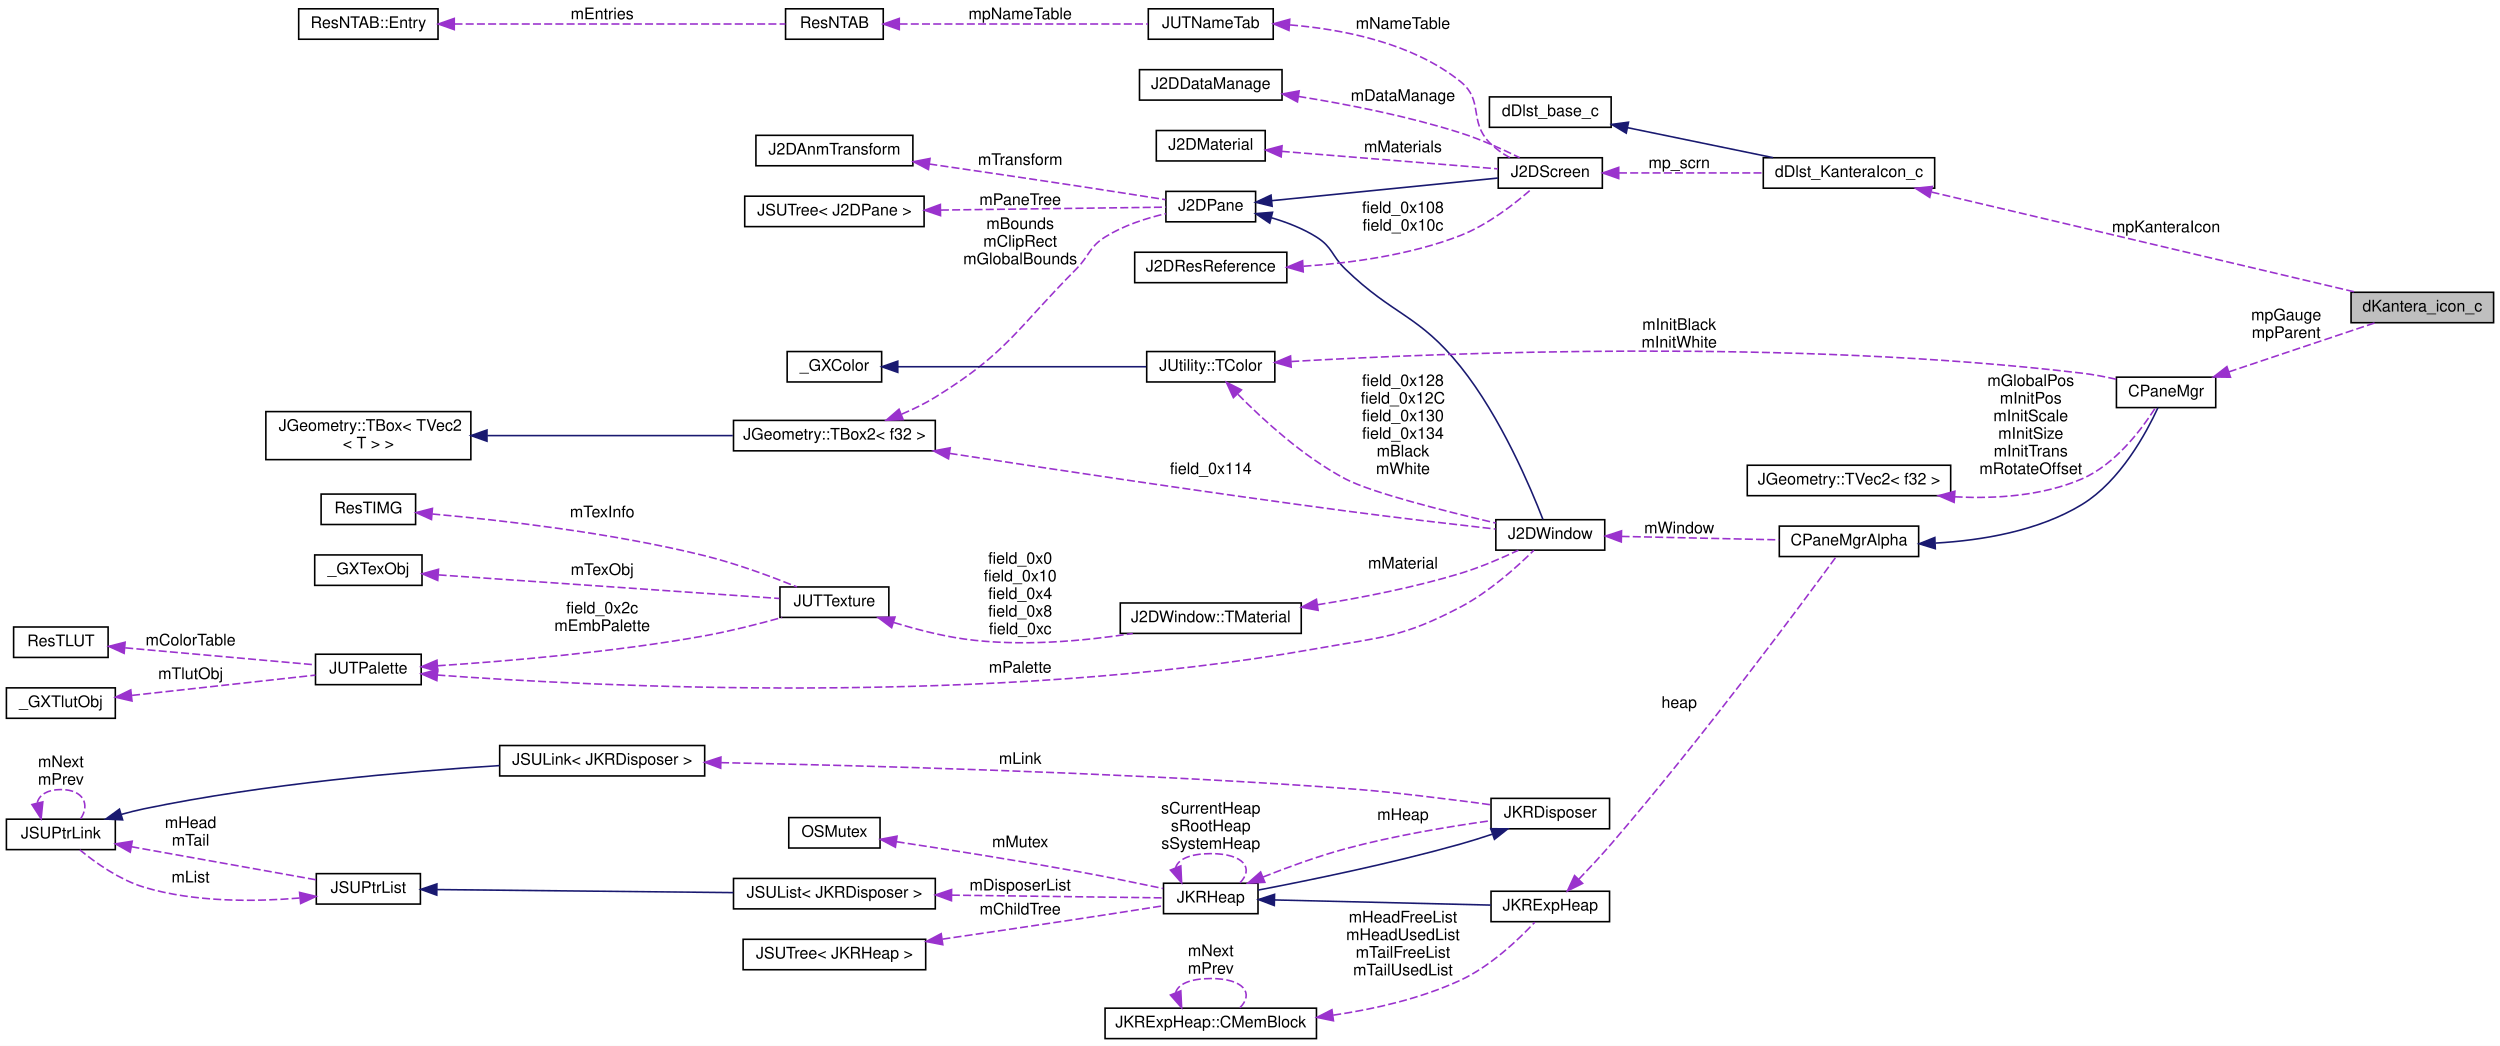
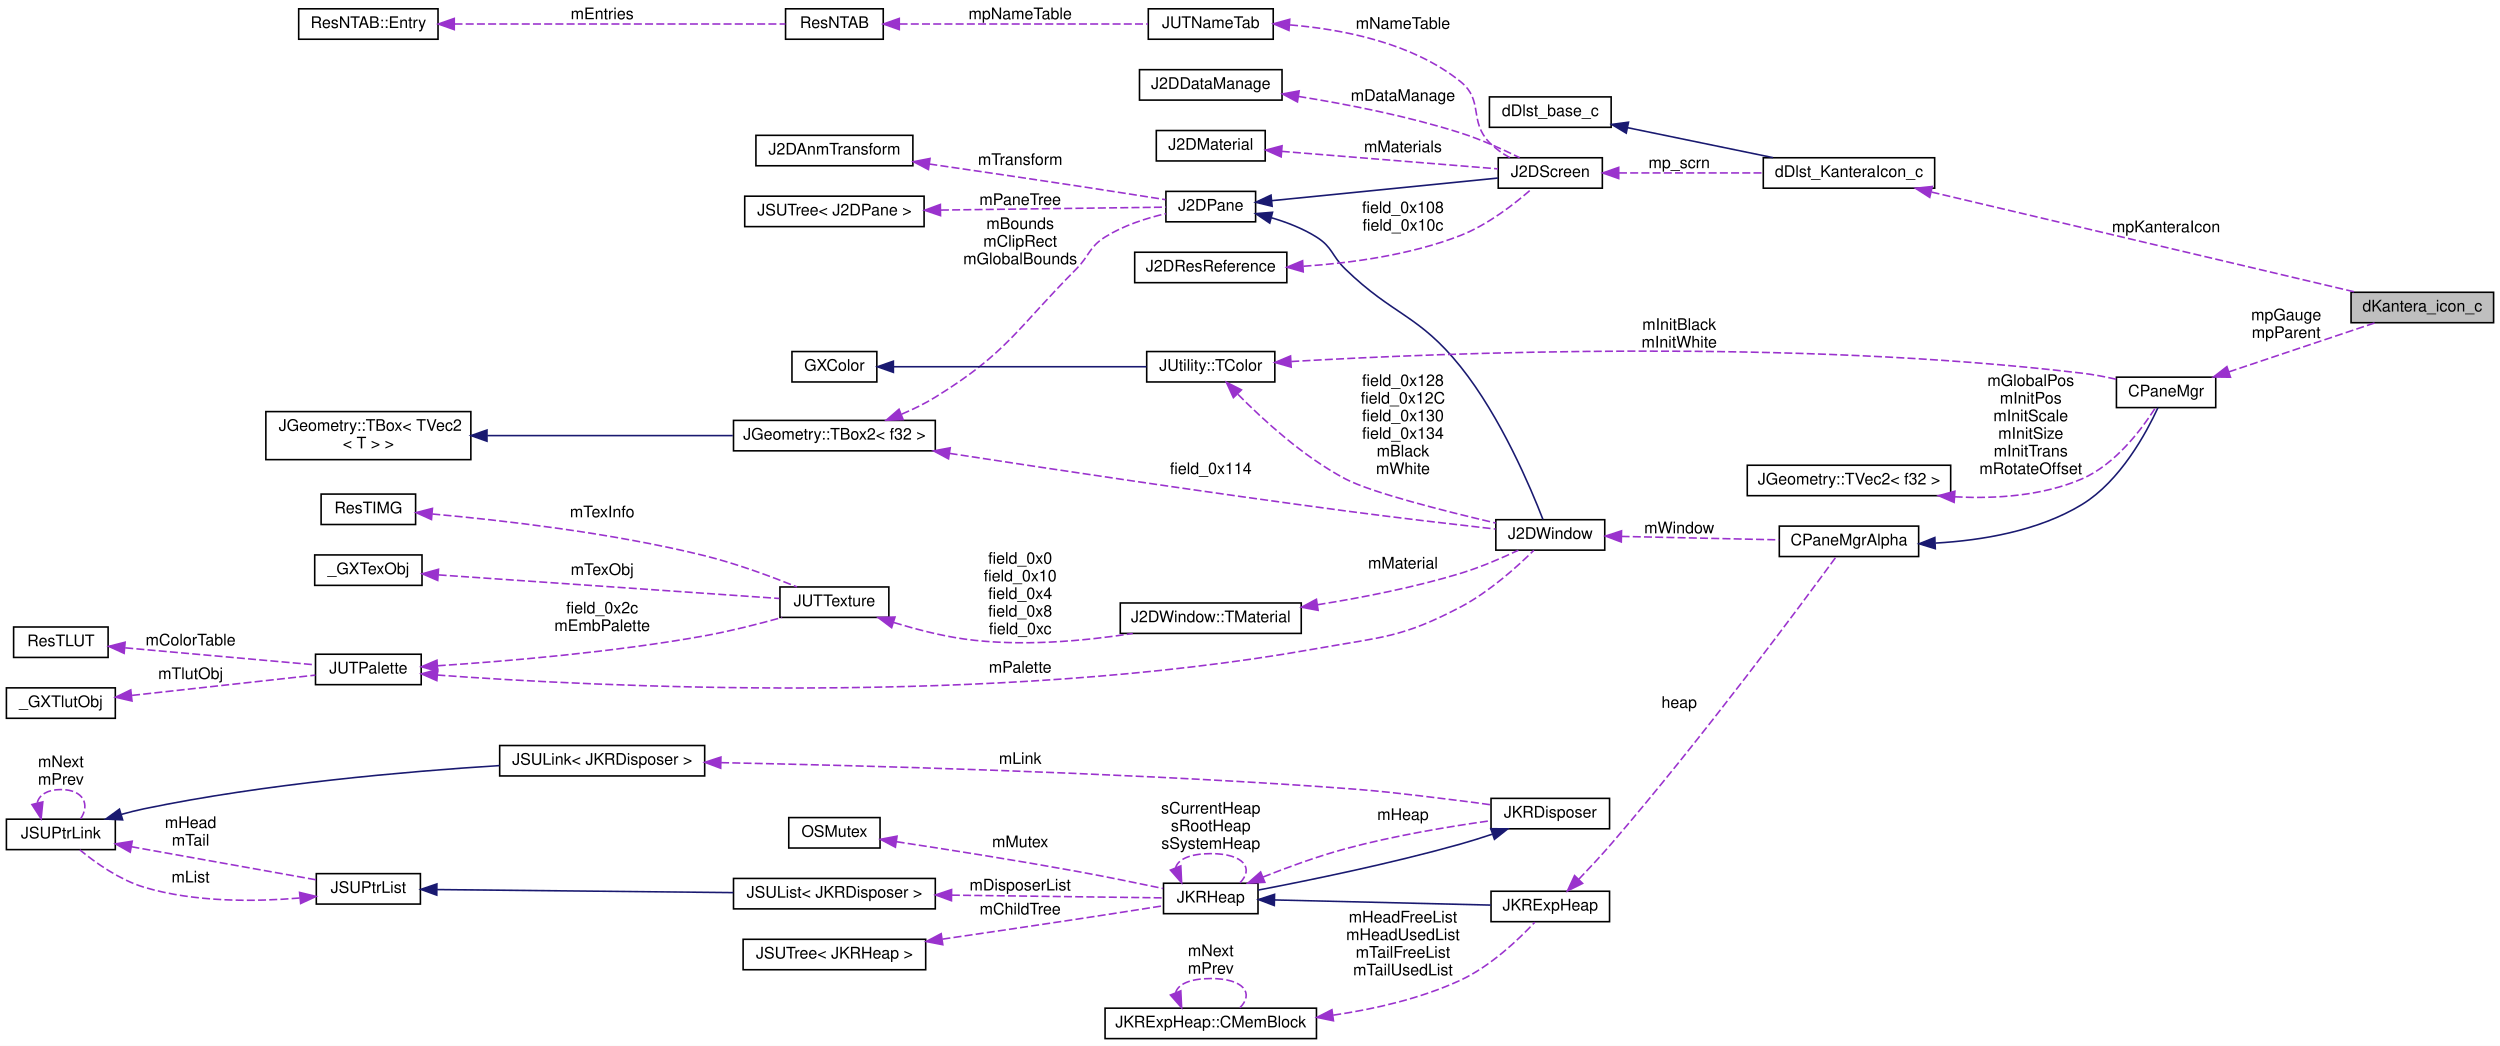
<svg xmlns="http://www.w3.org/2000/svg" xmlns:xlink="http://www.w3.org/1999/xlink" width="1561pt" height="653pt" viewBox="0.00 0.00 1561.00 653.00">
  <g id="graph0" class="graph" transform="scale(1 1) rotate(0) translate(4 649)">
    <polygon fill="white" stroke="transparent" points="-4,4 -4,-649 1557,-649 1557,4 -4,4" />
    <g id="node1" class="node">
      <g id="a_node1">
        <a xlink:title=" ">
          <polygon fill="#bfbfbf" stroke="black" points="1464,-447.5 1464,-466.5 1553,-466.5 1553,-447.5 1464,-447.5" />
          <text text-anchor="middle" x="1508.5" y="-454.5" font-family="Helvetica,sans-Serif" font-size="10.00">dKantera_icon_c</text>
        </a>
      </g>
    </g>
    <g id="node2" class="node">
      <g id="a_node2">
        <a xlink:href="classdDlst__KanteraIcon__c.html" target="_top" xlink:title=" ">
          <polygon fill="white" stroke="black" points="1097,-531.5 1097,-550.5 1204,-550.5 1204,-531.5 1097,-531.5" />
          <text text-anchor="middle" x="1150.5" y="-538.5" font-family="Helvetica,sans-Serif" font-size="10.00">dDlst_KanteraIcon_c</text>
        </a>
      </g>
    </g>
    <g id="edge1" class="edge">
      <path fill="none" stroke="#9a32cd" stroke-dasharray="5,2" d="M1202.07,-529.07C1273.3,-512.26 1401.76,-481.95 1467.05,-466.55" />
      <polygon fill="#9a32cd" stroke="#9a32cd" points="1200.92,-525.74 1191.99,-531.45 1202.53,-532.56 1200.92,-525.74" />
      <text text-anchor="middle" x="1348.5" y="-504" font-family="Helvetica,sans-Serif" font-size="10.00"> mpKanteraIcon</text>
    </g>
    <g id="node3" class="node">
      <g id="a_node3">
        <a xlink:href="structdDlst__base__c.html" target="_top" xlink:title=" ">
          <polygon fill="white" stroke="black" points="926,-569.5 926,-588.5 1002,-588.5 1002,-569.5 926,-569.5" />
          <text text-anchor="middle" x="964" y="-576.5" font-family="Helvetica,sans-Serif" font-size="10.00">dDlst_base_c</text>
        </a>
      </g>
    </g>
    <g id="edge2" class="edge">
      <path fill="none" stroke="midnightblue" d="M1012.26,-569.27C1040.14,-563.52 1075.3,-556.28 1103.05,-550.57" />
      <polygon fill="midnightblue" stroke="midnightblue" points="1011.42,-565.86 1002.34,-571.31 1012.84,-572.72 1011.42,-565.86" />
    </g>
    <g id="node4" class="node">
      <g id="a_node4">
        <a xlink:href="structJ2DScreen.html" target="_top" xlink:title=" ">
          <polygon fill="white" stroke="black" points="931.5,-531.5 931.5,-550.5 996.5,-550.5 996.5,-531.5 931.5,-531.5" />
          <text text-anchor="middle" x="964" y="-538.5" font-family="Helvetica,sans-Serif" font-size="10.00">J2DScreen</text>
        </a>
      </g>
    </g>
    <g id="edge3" class="edge">
      <path fill="none" stroke="#9a32cd" stroke-dasharray="5,2" d="M1006.88,-541C1033.58,-541 1068.38,-541 1096.93,-541" />
      <polygon fill="#9a32cd" stroke="#9a32cd" points="1006.72,-537.5 996.72,-541 1006.72,-544.5 1006.72,-537.5" />
      <text text-anchor="middle" x="1044.5" y="-544" font-family="Helvetica,sans-Serif" font-size="10.00"> mp_scrn</text>
    </g>
    <g id="node5" class="node">
      <g id="a_node5">
        <a xlink:href="structJ2DPane.html" target="_top" xlink:title=" ">
          <polygon fill="white" stroke="black" points="724,-510.5 724,-529.5 780,-529.5 780,-510.5 724,-510.5" />
          <text text-anchor="middle" x="752" y="-517.5" font-family="Helvetica,sans-Serif" font-size="10.00">J2DPane</text>
        </a>
      </g>
    </g>
    <g id="edge4" class="edge">
      <path fill="none" stroke="midnightblue" d="M790.19,-523.72C830.29,-527.73 893.45,-534.04 931.28,-537.83" />
      <polygon fill="midnightblue" stroke="midnightblue" points="790.32,-520.21 780.02,-522.7 789.63,-527.18 790.32,-520.21" />
    </g>
    <g id="node28" class="node">
      <g id="a_node28">
        <a xlink:href="structJ2DWindow.html" target="_top" xlink:title=" ">
          <polygon fill="white" stroke="black" points="930,-305.5 930,-324.5 998,-324.5 998,-305.5 930,-305.5" />
          <text text-anchor="middle" x="964" y="-312.5" font-family="Helvetica,sans-Serif" font-size="10.00">J2DWindow</text>
        </a>
      </g>
    </g>
    <g id="edge34" class="edge">
      <path fill="none" stroke="midnightblue" d="M789.82,-513.05C799.45,-510.23 809.5,-506.34 818,-501 828.12,-494.64 827.42,-489.33 836,-481 866.1,-451.79 881.78,-452.74 908,-420 933.08,-388.68 951.87,-344.15 959.39,-324.71" />
      <polygon fill="midnightblue" stroke="midnightblue" points="788.81,-509.69 780.02,-515.61 790.58,-516.47 788.81,-509.69" />
    </g>
    <g id="node6" class="node">
      <g id="a_node6">
        <a xlink:href="structJGeometry_1_1TBox2.html" target="_top" xlink:title=" ">
          <polygon fill="white" stroke="black" points="454,-367.5 454,-386.5 580,-386.5 580,-367.5 454,-367.5" />
          <text text-anchor="middle" x="517" y="-374.5" font-family="Helvetica,sans-Serif" font-size="10.00">JGeometry::TBox2&lt; f32 &gt;</text>
        </a>
      </g>
    </g>
    <g id="edge5" class="edge">
      <path fill="none" stroke="#9a32cd" stroke-dasharray="5,2" d="M559.05,-390.42C566.26,-393.46 573.52,-397 580,-401 624.96,-428.79 630.72,-443.53 668,-481 676.43,-489.48 675.88,-494.64 686,-501 697.45,-508.2 711.73,-512.76 723.98,-515.61" />
      <polygon fill="#9a32cd" stroke="#9a32cd" points="559.92,-387 549.34,-386.58 557.35,-393.51 559.92,-387" />
      <text text-anchor="middle" x="633" y="-506" font-family="Helvetica,sans-Serif" font-size="10.00"> mBounds</text>
      <text text-anchor="middle" x="633" y="-495" font-family="Helvetica,sans-Serif" font-size="10.00">mClipRect</text>
      <text text-anchor="middle" x="633" y="-484" font-family="Helvetica,sans-Serif" font-size="10.00">mGlobalBounds</text>
    </g>
    <g id="edge35" class="edge">
      <path fill="none" stroke="#9a32cd" stroke-dasharray="5,2" d="M588.93,-365.91C653.32,-355.99 750.93,-341.31 836,-330 867.8,-325.77 904.17,-321.54 929.81,-318.65" />
      <polygon fill="#9a32cd" stroke="#9a32cd" points="588.24,-362.48 578.89,-367.46 589.31,-369.39 588.24,-362.48" />
      <text text-anchor="middle" x="752" y="-353" font-family="Helvetica,sans-Serif" font-size="10.00"> field_0x114</text>
    </g>
    <g id="node7" class="node">
      <g id="a_node7">
        <a xlink:href="structJGeometry_1_1TBox.html" target="_top" xlink:title=" ">
          <polygon fill="white" stroke="black" points="162,-362 162,-392 290,-392 290,-362 162,-362" />
          <text text-anchor="start" x="170" y="-380" font-family="Helvetica,sans-Serif" font-size="10.00">JGeometry::TBox&lt; TVec2</text>
          <text text-anchor="middle" x="226" y="-369" font-family="Helvetica,sans-Serif" font-size="10.00">&lt; T &gt; &gt;</text>
        </a>
      </g>
    </g>
    <g id="edge6" class="edge">
      <path fill="none" stroke="midnightblue" d="M300.25,-377C347.59,-377 408.53,-377 453.57,-377" />
      <polygon fill="midnightblue" stroke="midnightblue" points="300.07,-373.5 290.07,-377 300.07,-380.5 300.07,-373.5" />
    </g>
    <g id="node8" class="node">
      <g id="a_node8">
        <a xlink:href="structJ2DAnmTransform.html" target="_top" xlink:title=" ">
          <polygon fill="white" stroke="black" points="468,-545.5 468,-564.5 566,-564.5 566,-545.5 468,-545.5" />
          <text text-anchor="middle" x="517" y="-552.5" font-family="Helvetica,sans-Serif" font-size="10.00">J2DAnmTransform</text>
        </a>
      </g>
    </g>
    <g id="edge7" class="edge">
      <path fill="none" stroke="#9a32cd" stroke-dasharray="5,2" d="M576.27,-546.59C604.05,-542.54 637.75,-537.59 668,-533 686.6,-530.18 707.53,-526.9 723.72,-524.34" />
      <polygon fill="#9a32cd" stroke="#9a32cd" points="575.71,-543.13 566.32,-548.04 576.72,-550.06 575.71,-543.13" />
      <text text-anchor="middle" x="633" y="-546" font-family="Helvetica,sans-Serif" font-size="10.00"> mTransform</text>
    </g>
    <g id="node9" class="node">
      <g id="a_node9">
        <a xlink:href="classJSUTree.html" target="_top" xlink:title=" ">
          <polygon fill="white" stroke="black" points="461,-507.5 461,-526.5 573,-526.5 573,-507.5 461,-507.5" />
          <text text-anchor="middle" x="517" y="-514.5" font-family="Helvetica,sans-Serif" font-size="10.00">JSUTree&lt; J2DPane &gt;</text>
        </a>
      </g>
    </g>
    <g id="edge8" class="edge">
      <path fill="none" stroke="#9a32cd" stroke-dasharray="5,2" d="M583.5,-517.84C629.93,-518.44 689.81,-519.21 723.96,-519.65" />
      <polygon fill="#9a32cd" stroke="#9a32cd" points="583.26,-514.34 573.22,-517.71 583.17,-521.34 583.26,-514.34" />
      <text text-anchor="middle" x="633" y="-521" font-family="Helvetica,sans-Serif" font-size="10.00"> mPaneTree</text>
    </g>
    <g id="node10" class="node">
      <g id="a_node10">
        <a xlink:href="structJUTNameTab.html" target="_top" xlink:title=" ">
          <polygon fill="white" stroke="black" points="713,-624.5 713,-643.5 791,-643.5 791,-624.5 713,-624.5" />
          <text text-anchor="middle" x="752" y="-631.5" font-family="Helvetica,sans-Serif" font-size="10.00">JUTNameTab</text>
        </a>
      </g>
    </g>
    <g id="edge9" class="edge">
      <path fill="none" stroke="#9a32cd" stroke-dasharray="5,2" d="M801.5,-633.44C834.72,-630.69 878.01,-622.17 908,-598 922.55,-586.27 913,-573.42 926,-560 929.62,-556.27 934.13,-553.13 938.74,-550.55" />
      <polygon fill="#9a32cd" stroke="#9a32cd" points="800.84,-629.97 791.1,-634.14 801.32,-636.96 800.84,-629.97" />
      <text text-anchor="middle" x="872" y="-631" font-family="Helvetica,sans-Serif" font-size="10.00"> mNameTable</text>
    </g>
    <g id="node11" class="node">
      <g id="a_node11">
        <a xlink:href="structResNTAB.html" target="_top" xlink:title=" ">
          <polygon fill="white" stroke="black" points="486.5,-624.5 486.5,-643.5 547.5,-643.5 547.5,-624.5 486.5,-624.5" />
          <text text-anchor="middle" x="517" y="-631.5" font-family="Helvetica,sans-Serif" font-size="10.00">ResNTAB</text>
        </a>
      </g>
    </g>
    <g id="edge10" class="edge">
      <path fill="none" stroke="#9a32cd" stroke-dasharray="5,2" d="M557.69,-634C601.07,-634 670.09,-634 712.85,-634" />
      <polygon fill="#9a32cd" stroke="#9a32cd" points="557.51,-630.5 547.51,-634 557.51,-637.5 557.51,-630.5" />
      <text text-anchor="middle" x="633" y="-637" font-family="Helvetica,sans-Serif" font-size="10.00"> mpNameTable</text>
    </g>
    <g id="node12" class="node">
      <g id="a_node12">
        <a xlink:href="structResNTAB_1_1Entry.html" target="_top" xlink:title=" ">
          <polygon fill="white" stroke="black" points="182.5,-624.5 182.5,-643.5 269.5,-643.5 269.5,-624.5 182.5,-624.5" />
          <text text-anchor="middle" x="226" y="-631.5" font-family="Helvetica,sans-Serif" font-size="10.00">ResNTAB::Entry</text>
        </a>
      </g>
    </g>
    <g id="edge11" class="edge">
      <path fill="none" stroke="#9a32cd" stroke-dasharray="5,2" d="M279.78,-634C340.42,-634 437.8,-634 486.4,-634" />
      <polygon fill="#9a32cd" stroke="#9a32cd" points="279.64,-630.5 269.64,-634 279.64,-637.5 279.64,-630.5" />
      <text text-anchor="middle" x="372" y="-637" font-family="Helvetica,sans-Serif" font-size="10.00"> mEntries</text>
    </g>
    <g id="node13" class="node">
      <g id="a_node13">
        <a xlink:href="structJ2DDataManage.html" target="_top" xlink:title=" ">
          <polygon fill="white" stroke="black" points="707.5,-586.5 707.5,-605.5 796.5,-605.5 796.5,-586.5 707.5,-586.5" />
          <text text-anchor="middle" x="752" y="-593.5" font-family="Helvetica,sans-Serif" font-size="10.00">J2DDataManage</text>
        </a>
      </g>
    </g>
    <g id="edge12" class="edge">
      <path fill="none" stroke="#9a32cd" stroke-dasharray="5,2" d="M806.7,-588.8C836.9,-583.96 875.04,-576.52 908,-566 920.69,-561.95 934.33,-555.77 944.84,-550.56" />
      <polygon fill="#9a32cd" stroke="#9a32cd" points="806.12,-585.34 796.78,-590.34 807.2,-592.26 806.12,-585.34" />
      <text text-anchor="middle" x="872" y="-586" font-family="Helvetica,sans-Serif" font-size="10.00"> mDataManage</text>
    </g>
    <g id="node14" class="node">
      <g id="a_node14">
        <a xlink:href="structJ2DMaterial.html" target="_top" xlink:title=" ">
          <polygon fill="white" stroke="black" points="718,-548.5 718,-567.5 786,-567.5 786,-548.5 718,-548.5" />
          <text text-anchor="middle" x="752" y="-555.5" font-family="Helvetica,sans-Serif" font-size="10.00">J2DMaterial</text>
        </a>
      </g>
    </g>
    <g id="edge13" class="edge">
      <path fill="none" stroke="#9a32cd" stroke-dasharray="5,2" d="M796.31,-554.49C836.47,-551.24 895.29,-546.48 931.26,-543.57" />
      <polygon fill="#9a32cd" stroke="#9a32cd" points="795.96,-551.01 786.28,-555.31 796.52,-557.99 795.96,-551.01" />
      <text text-anchor="middle" x="872" y="-554" font-family="Helvetica,sans-Serif" font-size="10.00"> mMaterials</text>
    </g>
    <g id="node15" class="node">
      <g id="a_node15">
        <a xlink:href="structJ2DResReference.html" target="_top" xlink:title=" ">
          <polygon fill="white" stroke="black" points="704.5,-472.5 704.5,-491.5 799.5,-491.5 799.5,-472.5 704.5,-472.5" />
          <text text-anchor="middle" x="752" y="-479.5" font-family="Helvetica,sans-Serif" font-size="10.00">J2DResReference</text>
        </a>
      </g>
    </g>
    <g id="edge14" class="edge">
      <path fill="none" stroke="#9a32cd" stroke-dasharray="5,2" d="M809.87,-482.75C839.92,-484.76 876.92,-489.85 908,-502 925.23,-508.73 942.14,-522.01 952.56,-531.19" />
      <polygon fill="#9a32cd" stroke="#9a32cd" points="809.74,-479.24 799.55,-482.16 809.34,-486.22 809.74,-479.24" />
      <text text-anchor="middle" x="872" y="-516" font-family="Helvetica,sans-Serif" font-size="10.00"> field_0x108</text>
      <text text-anchor="middle" x="872" y="-505" font-family="Helvetica,sans-Serif" font-size="10.00">field_0x10c</text>
    </g>
    <g id="node16" class="node">
      <g id="a_node16">
        <a xlink:href="structCPaneMgr.html" target="_top" xlink:title=" ">
          <polygon fill="white" stroke="black" points="1317.5,-394.5 1317.5,-413.5 1379.5,-413.5 1379.5,-394.5 1317.5,-394.5" />
          <text text-anchor="middle" x="1348.5" y="-401.5" font-family="Helvetica,sans-Serif" font-size="10.00">CPaneMgr</text>
        </a>
      </g>
    </g>
    <g id="edge15" class="edge">
      <path fill="none" stroke="#9a32cd" stroke-dasharray="5,2" d="M1387.64,-416.79C1415.82,-426.25 1453.55,-438.9 1479.1,-447.47" />
      <polygon fill="#9a32cd" stroke="#9a32cd" points="1388.71,-413.46 1378.11,-413.6 1386.48,-420.1 1388.71,-413.46" />
      <text text-anchor="middle" x="1423.5" y="-449" font-family="Helvetica,sans-Serif" font-size="10.00"> mpGauge</text>
      <text text-anchor="middle" x="1423.5" y="-438" font-family="Helvetica,sans-Serif" font-size="10.00">mpParent</text>
    </g>
    <g id="node17" class="node">
      <g id="a_node17">
        <a xlink:href="structCPaneMgrAlpha.html" target="_top" xlink:title=" ">
          <polygon fill="white" stroke="black" points="1107,-301.5 1107,-320.5 1194,-320.5 1194,-301.5 1107,-301.5" />
          <text text-anchor="middle" x="1150.5" y="-308.5" font-family="Helvetica,sans-Serif" font-size="10.00">CPaneMgrAlpha</text>
        </a>
      </g>
    </g>
    <g id="edge16" class="edge">
      <path fill="none" stroke="midnightblue" d="M1204.59,-309.9C1233.47,-311.55 1268.76,-317.4 1296,-334 1319.97,-348.6 1336.29,-378.94 1343.43,-394.44" />
      <polygon fill="midnightblue" stroke="midnightblue" points="1204.4,-306.39 1194.26,-309.47 1204.11,-313.39 1204.4,-306.39" />
    </g>
    <g id="node18" class="node">
      <g id="a_node18">
        <a xlink:href="structJKRExpHeap.html" target="_top" xlink:title=" ">
          <polygon fill="white" stroke="black" points="927,-73.5 927,-92.5 1001,-92.5 1001,-73.5 927,-73.5" />
          <text text-anchor="middle" x="964" y="-80.5" font-family="Helvetica,sans-Serif" font-size="10.00">JKRExpHeap</text>
        </a>
      </g>
    </g>
    <g id="edge17" class="edge">
      <path fill="none" stroke="#9a32cd" stroke-dasharray="5,2" d="M981.77,-99.96C988.24,-106.69 995.61,-114.58 1002,-122 1059.03,-188.24 1121.75,-272.98 1142.45,-301.3" />
      <polygon fill="#9a32cd" stroke="#9a32cd" points="984.18,-97.42 974.7,-92.69 979.16,-102.3 984.18,-97.42" />
      <text text-anchor="middle" x="1044.5" y="-207" font-family="Helvetica,sans-Serif" font-size="10.00"> heap</text>
    </g>
    <g id="node19" class="node">
      <g id="a_node19">
        <a xlink:href="structJKRHeap.html" target="_top" xlink:title=" ">
          <polygon fill="white" stroke="black" points="722.5,-78.5 722.5,-97.5 781.5,-97.5 781.5,-78.5 722.5,-78.5" />
          <text text-anchor="middle" x="752" y="-85.5" font-family="Helvetica,sans-Serif" font-size="10.00">JKRHeap</text>
        </a>
      </g>
    </g>
    <g id="edge18" class="edge">
      <path fill="none" stroke="midnightblue" d="M792.09,-87.07C830.71,-86.15 889.29,-84.75 926.85,-83.86" />
      <polygon fill="midnightblue" stroke="midnightblue" points="791.67,-83.58 781.76,-87.32 791.84,-90.58 791.67,-83.58" />
    </g>
    <g id="edge26" class="edge">
      <path fill="none" stroke="#9a32cd" stroke-dasharray="5,2" d="M730.05,-107.03C731.25,-112.13 738.56,-116 752,-116 772.97,-116 779.04,-106.57 770.19,-97.76" />
      <polygon fill="#9a32cd" stroke="#9a32cd" points="733.3,-108.34 733.81,-97.76 726.81,-105.71 733.3,-108.34" />
      <text text-anchor="middle" x="752" y="-141" font-family="Helvetica,sans-Serif" font-size="10.00"> sCurrentHeap</text>
      <text text-anchor="middle" x="752" y="-130" font-family="Helvetica,sans-Serif" font-size="10.00">sRootHeap</text>
      <text text-anchor="middle" x="752" y="-119" font-family="Helvetica,sans-Serif" font-size="10.00">sSystemHeap</text>
    </g>
    <g id="node20" class="node">
      <g id="a_node20">
        <a xlink:href="structJKRDisposer.html" target="_top" xlink:title=" ">
          <polygon fill="white" stroke="black" points="927,-131.5 927,-150.5 1001,-150.5 1001,-131.5 927,-131.5" />
          <text text-anchor="middle" x="964" y="-138.5" font-family="Helvetica,sans-Serif" font-size="10.00">JKRDisposer</text>
        </a>
      </g>
    </g>
    <g id="edge20" class="edge">
      <path fill="none" stroke="#9a32cd" stroke-dasharray="5,2" d="M784.68,-101.41C799.97,-107.48 818.71,-114.32 836,-119 866.13,-127.16 901.13,-132.96 926.75,-136.55" />
      <polygon fill="#9a32cd" stroke="#9a32cd" points="785.76,-98.08 775.18,-97.57 783.13,-104.56 785.76,-98.08" />
      <text text-anchor="middle" x="872" y="-137" font-family="Helvetica,sans-Serif" font-size="10.00"> mHeap</text>
    </g>
    <g id="edge19" class="edge">
      <path fill="none" stroke="midnightblue" d="M927.58,-128.08C921.11,-125.92 914.38,-123.8 908,-122 864.38,-109.73 812.81,-99.19 781.53,-93.22" />
      <polygon fill="midnightblue" stroke="midnightblue" points="926.86,-131.54 937.45,-131.48 929.14,-124.92 926.86,-131.54" />
    </g>
    <g id="node21" class="node">
      <g id="a_node21">
        <a xlink:href="structJSULink.html" target="_top" xlink:title=" ">
          <polygon fill="white" stroke="black" points="308,-164.5 308,-183.5 436,-183.5 436,-164.5 308,-164.5" />
          <text text-anchor="middle" x="372" y="-171.5" font-family="Helvetica,sans-Serif" font-size="10.00">JSULink&lt; JKRDisposer &gt;</text>
        </a>
      </g>
    </g>
    <g id="edge21" class="edge">
      <path fill="none" stroke="#9a32cd" stroke-dasharray="5,2" d="M446.25,-172.8C534.5,-171.02 687.24,-166.88 818,-158 858.11,-155.28 868.1,-153.89 908,-149 914.13,-148.25 920.63,-147.37 926.94,-146.48" />
      <polygon fill="#9a32cd" stroke="#9a32cd" points="446,-169.3 436.07,-173 446.14,-176.3 446,-169.3" />
      <text text-anchor="middle" x="633" y="-172" font-family="Helvetica,sans-Serif" font-size="10.00"> mLink</text>
    </g>
    <g id="node22" class="node">
      <g id="a_node22">
        <a xlink:href="structJSUPtrLink.html" target="_top" xlink:title=" ">
          <polygon fill="white" stroke="black" points="0,-118.5 0,-137.5 68,-137.5 68,-118.5 0,-118.5" />
          <text text-anchor="middle" x="34" y="-125.5" font-family="Helvetica,sans-Serif" font-size="10.00">JSUPtrLink</text>
        </a>
      </g>
    </g>
    <g id="edge22" class="edge">
      <path fill="none" stroke="midnightblue" d="M71.64,-140.45C76.43,-141.79 81.31,-143.03 86,-144 161.39,-159.63 249.78,-167.33 307.9,-170.97" />
      <polygon fill="midnightblue" stroke="midnightblue" points="72.58,-137.08 62,-137.57 70.58,-143.78 72.58,-137.08" />
    </g>
    <g id="edge23" class="edge">
      <path fill="none" stroke="#9a32cd" stroke-dasharray="5,2" d="M19.27,-147.77C20.42,-152.5 25.34,-156 34,-156 48.22,-156 52.33,-146.57 46.33,-137.76" />
      <polygon fill="#9a32cd" stroke="#9a32cd" points="22.74,-148.3 21.67,-137.76 15.93,-146.66 22.74,-148.3" />
      <text text-anchor="middle" x="34" y="-170" font-family="Helvetica,sans-Serif" font-size="10.00"> mNext</text>
      <text text-anchor="middle" x="34" y="-159" font-family="Helvetica,sans-Serif" font-size="10.00">mPrev</text>
    </g>
    <g id="node23" class="node">
      <g id="a_node23">
        <a xlink:href="structJSUPtrList.html" target="_top" xlink:title=" ">
          <polygon fill="white" stroke="black" points="193.5,-84.5 193.5,-103.5 258.5,-103.5 258.5,-84.5 193.5,-84.5" />
          <text text-anchor="middle" x="226" y="-91.5" font-family="Helvetica,sans-Serif" font-size="10.00">JSUPtrList</text>
        </a>
      </g>
    </g>
    <g id="edge25" class="edge">
      <path fill="none" stroke="#9a32cd" stroke-dasharray="5,2" d="M78.04,-120.3C113.05,-114.03 161.67,-105.33 193.23,-99.68" />
      <polygon fill="#9a32cd" stroke="#9a32cd" points="77.32,-116.87 68.1,-122.08 78.56,-123.76 77.32,-116.87" />
      <text text-anchor="middle" x="115" y="-132" font-family="Helvetica,sans-Serif" font-size="10.00"> mHead</text>
      <text text-anchor="middle" x="115" y="-121" font-family="Helvetica,sans-Serif" font-size="10.00">mTail</text>
    </g>
    <g id="edge24" class="edge">
      <path fill="none" stroke="#9a32cd" stroke-dasharray="5,2" d="M183.08,-88.28C155.01,-85.9 117.57,-85.55 86,-95 70.64,-99.6 55.54,-110.37 45.81,-118.36" />
      <polygon fill="#9a32cd" stroke="#9a32cd" points="183.05,-91.79 193.34,-89.28 183.73,-84.83 183.05,-91.79" />
      <text text-anchor="middle" x="115" y="-98" font-family="Helvetica,sans-Serif" font-size="10.00"> mList</text>
    </g>
    <g id="node26" class="node">
      <g id="a_node26">
        <a xlink:href="structJSUList.html" target="_top" xlink:title=" ">
          <polygon fill="white" stroke="black" points="454,-81.5 454,-100.5 580,-100.5 580,-81.5 454,-81.5" />
          <text text-anchor="middle" x="517" y="-88.5" font-family="Helvetica,sans-Serif" font-size="10.00">JSUList&lt; JKRDisposer &gt;</text>
        </a>
      </g>
    </g>
    <g id="edge30" class="edge">
      <path fill="none" stroke="midnightblue" d="M268.91,-93.56C317.48,-93.06 397.98,-92.23 453.84,-91.65" />
      <polygon fill="midnightblue" stroke="midnightblue" points="268.72,-90.07 258.75,-93.67 268.79,-97.07 268.72,-90.07" />
    </g>
    <g id="node24" class="node">
      <g id="a_node24">
        <a xlink:href="classJSUTree.html" target="_top" xlink:title=" ">
          <polygon fill="white" stroke="black" points="460,-43.5 460,-62.5 574,-62.5 574,-43.5 460,-43.5" />
          <text text-anchor="middle" x="517" y="-50.5" font-family="Helvetica,sans-Serif" font-size="10.00">JSUTree&lt; JKRHeap &gt;</text>
        </a>
      </g>
    </g>
    <g id="edge27" class="edge">
      <path fill="none" stroke="#9a32cd" stroke-dasharray="5,2" d="M584.44,-62.6C610.5,-66.41 640.66,-70.85 668,-75 686.03,-77.73 706.24,-80.9 722.2,-83.42" />
      <polygon fill="#9a32cd" stroke="#9a32cd" points="584.69,-59.1 574.29,-61.12 583.68,-66.03 584.69,-59.1" />
      <text text-anchor="middle" x="633" y="-78" font-family="Helvetica,sans-Serif" font-size="10.00"> mChildTree</text>
    </g>
    <g id="node25" class="node">
      <g id="a_node25">
        <a xlink:href="structOSMutex.html" target="_top" xlink:title=" ">
          <polygon fill="white" stroke="black" points="488.5,-119.5 488.5,-138.5 545.5,-138.5 545.5,-119.5 488.5,-119.5" />
          <text text-anchor="middle" x="517" y="-126.5" font-family="Helvetica,sans-Serif" font-size="10.00">OSMutex</text>
        </a>
      </g>
    </g>
    <g id="edge28" class="edge">
      <path fill="none" stroke="#9a32cd" stroke-dasharray="5,2" d="M555.86,-123.41C586.24,-118.81 629.94,-111.94 668,-105 686.09,-101.7 706.3,-97.57 722.25,-94.21" />
      <polygon fill="#9a32cd" stroke="#9a32cd" points="555.08,-119.99 545.71,-124.93 556.12,-126.91 555.08,-119.99" />
      <text text-anchor="middle" x="633" y="-120" font-family="Helvetica,sans-Serif" font-size="10.00"> mMutex</text>
    </g>
    <g id="edge29" class="edge">
      <path fill="none" stroke="#9a32cd" stroke-dasharray="5,2" d="M590.34,-90.07C634.89,-89.5 689.54,-88.79 722.25,-88.37" />
      <polygon fill="#9a32cd" stroke="#9a32cd" points="590.09,-86.57 580.13,-90.2 590.18,-93.57 590.09,-86.57" />
      <text text-anchor="middle" x="633" y="-93" font-family="Helvetica,sans-Serif" font-size="10.00"> mDisposerList</text>
    </g>
    <g id="node27" class="node">
      <g id="a_node27">
        <a xlink:href="classJKRExpHeap_1_1CMemBlock.html" target="_top" xlink:title=" ">
          <polygon fill="white" stroke="black" points="686,-0.5 686,-19.5 818,-19.5 818,-0.5 686,-0.5" />
          <text text-anchor="middle" x="752" y="-7.5" font-family="Helvetica,sans-Serif" font-size="10.00">JKRExpHeap::CMemBlock</text>
        </a>
      </g>
    </g>
    <g id="edge31" class="edge">
      <path fill="none" stroke="#9a32cd" stroke-dasharray="5,2" d="M828.46,-15.13C854.55,-18.96 883.39,-25.58 908,-37 926.74,-45.7 944.31,-62.46 954.34,-73.17" />
      <polygon fill="#9a32cd" stroke="#9a32cd" points="828.61,-11.62 818.23,-13.75 827.67,-18.55 828.61,-11.62" />
      <text text-anchor="middle" x="872" y="-73" font-family="Helvetica,sans-Serif" font-size="10.00"> mHeadFreeList</text>
      <text text-anchor="middle" x="872" y="-62" font-family="Helvetica,sans-Serif" font-size="10.00">mHeadUsedList</text>
      <text text-anchor="middle" x="872" y="-51" font-family="Helvetica,sans-Serif" font-size="10.00">mTailFreeList</text>
      <text text-anchor="middle" x="872" y="-40" font-family="Helvetica,sans-Serif" font-size="10.00">mTailUsedList</text>
    </g>
    <g id="edge32" class="edge">
      <path fill="none" stroke="#9a32cd" stroke-dasharray="5,2" d="M730.05,-29.03C731.25,-34.13 738.56,-38 752,-38 772.97,-38 779.04,-28.57 770.19,-19.76" />
      <polygon fill="#9a32cd" stroke="#9a32cd" points="733.3,-30.34 733.81,-19.76 726.81,-27.71 733.3,-30.34" />
      <text text-anchor="middle" x="752" y="-52" font-family="Helvetica,sans-Serif" font-size="10.00"> mNext</text>
      <text text-anchor="middle" x="752" y="-41" font-family="Helvetica,sans-Serif" font-size="10.00">mPrev</text>
    </g>
    <g id="edge33" class="edge">
      <path fill="none" stroke="#9a32cd" stroke-dasharray="5,2" d="M1008.5,-314.06C1038.21,-313.41 1077.4,-312.56 1106.92,-311.92" />
      <polygon fill="#9a32cd" stroke="#9a32cd" points="1008.33,-310.56 998.41,-314.28 1008.49,-317.56 1008.33,-310.56" />
      <text text-anchor="middle" x="1044.5" y="-316" font-family="Helvetica,sans-Serif" font-size="10.00"> mWindow</text>
    </g>
    <g id="node29" class="node">
      <g id="a_node29">
        <a xlink:href="structJUtility_1_1TColor.html" target="_top" xlink:title=" ">
          <polygon fill="white" stroke="black" points="712,-410.5 712,-429.5 792,-429.5 792,-410.5 712,-410.5" />
          <text text-anchor="middle" x="752" y="-417.5" font-family="Helvetica,sans-Serif" font-size="10.00">JUtility::TColor</text>
        </a>
      </g>
    </g>
    <g id="edge46" class="edge">
      <path fill="none" stroke="#9a32cd" stroke-dasharray="5,2" d="M802.26,-423.27C897.87,-428.81 1115.08,-437.47 1296,-416 1303.02,-415.17 1310.48,-413.75 1317.47,-412.17" />
      <polygon fill="#9a32cd" stroke="#9a32cd" points="802.22,-419.76 792.03,-422.66 801.81,-426.75 802.22,-419.76" />
      <text text-anchor="middle" x="1044.5" y="-443" font-family="Helvetica,sans-Serif" font-size="10.00"> mInitBlack</text>
      <text text-anchor="middle" x="1044.5" y="-432" font-family="Helvetica,sans-Serif" font-size="10.00">mInitWhite</text>
    </g>
    <g id="edge36" class="edge">
      <path fill="none" stroke="#9a32cd" stroke-dasharray="5,2" d="M768.98,-402.78C784.63,-386.9 809.87,-363.76 836,-350 852.24,-341.45 898.04,-329.86 929.94,-322.41" />
      <polygon fill="#9a32cd" stroke="#9a32cd" points="766.13,-400.7 761.72,-410.34 771.17,-405.56 766.13,-400.7" />
      <text text-anchor="middle" x="872" y="-408" font-family="Helvetica,sans-Serif" font-size="10.00"> field_0x128</text>
      <text text-anchor="middle" x="872" y="-397" font-family="Helvetica,sans-Serif" font-size="10.00">field_0x12C</text>
      <text text-anchor="middle" x="872" y="-386" font-family="Helvetica,sans-Serif" font-size="10.00">field_0x130</text>
      <text text-anchor="middle" x="872" y="-375" font-family="Helvetica,sans-Serif" font-size="10.00">field_0x134</text>
      <text text-anchor="middle" x="872" y="-364" font-family="Helvetica,sans-Serif" font-size="10.00">mBlack</text>
      <text text-anchor="middle" x="872" y="-353" font-family="Helvetica,sans-Serif" font-size="10.00">mWhite</text>
    </g>
    <g id="node30" class="node">
      <g id="a_node30">
        <a xlink:href="struct__GXColor.html" target="_top" xlink:title=" ">
-           <polygon fill="white" stroke="black" points="487.5,-410.5 487.5,-429.5 546.5,-429.5 546.5,-410.5 487.5,-410.5" />
-           <text text-anchor="middle" x="517" y="-417.5" font-family="Helvetica,sans-Serif" font-size="10.00">_GXColor</text>
+           <polygon fill="white" stroke="black" points="490.5,-410.5 490.5,-429.5 543.5,-429.5 543.5,-410.5 490.5,-410.5" />
+           <text text-anchor="middle" x="517" y="-417.5" font-family="Helvetica,sans-Serif" font-size="10.00">GXColor</text>
        </a>
      </g>
    </g>
    <g id="edge37" class="edge">
-       <path fill="none" stroke="midnightblue" d="M556.63,-420C599.55,-420 668.49,-420 711.69,-420" />
-       <polygon fill="midnightblue" stroke="midnightblue" points="556.57,-416.5 546.57,-420 556.57,-423.5 556.57,-416.5" />
+       <path fill="none" stroke="midnightblue" d="M554.05,-420C596.81,-420 667.83,-420 711.89,-420" />
+       <polygon fill="midnightblue" stroke="midnightblue" points="553.83,-416.5 543.83,-420 553.83,-423.5 553.83,-416.5" />
    </g>
    <g id="node31" class="node">
      <g id="a_node31">
        <a xlink:href="structJUTPalette.html" target="_top" xlink:title=" ">
          <polygon fill="white" stroke="black" points="193,-221.5 193,-240.5 259,-240.5 259,-221.5 193,-221.5" />
          <text text-anchor="middle" x="226" y="-228.5" font-family="Helvetica,sans-Serif" font-size="10.00">JUTPalette</text>
        </a>
      </g>
    </g>
    <g id="edge38" class="edge">
      <path fill="none" stroke="#9a32cd" stroke-dasharray="5,2" d="M269.1,-227.5C366.59,-220.35 615.02,-207.65 818,-244 858.98,-251.34 871.14,-250.65 908,-270 925.91,-279.41 943.45,-295.23 953.74,-305.39" />
      <polygon fill="#9a32cd" stroke="#9a32cd" points="268.77,-224.01 259.06,-228.26 269.29,-230.99 268.77,-224.01" />
      <text text-anchor="middle" x="633" y="-229" font-family="Helvetica,sans-Serif" font-size="10.00"> mPalette</text>
    </g>
    <g id="node35" class="node">
      <g id="a_node35">
        <a xlink:href="structJUTTexture.html" target="_top" xlink:title=" ">
          <polygon fill="white" stroke="black" points="483,-263.5 483,-282.5 551,-282.5 551,-263.5 483,-263.5" />
          <text text-anchor="middle" x="517" y="-270.5" font-family="Helvetica,sans-Serif" font-size="10.00">JUTTexture</text>
        </a>
      </g>
    </g>
    <g id="edge43" class="edge">
      <path fill="none" stroke="#9a32cd" stroke-dasharray="5,2" d="M269.31,-233.3C311.73,-236.07 378.76,-241.68 436,-252 452.11,-254.91 469.74,-259.39 484.33,-263.47" />
      <polygon fill="#9a32cd" stroke="#9a32cd" points="269.28,-229.79 259.08,-232.66 268.84,-236.78 269.28,-229.79" />
      <text text-anchor="middle" x="372" y="-266" font-family="Helvetica,sans-Serif" font-size="10.00"> field_0x2c</text>
      <text text-anchor="middle" x="372" y="-255" font-family="Helvetica,sans-Serif" font-size="10.00">mEmbPalette</text>
    </g>
    <g id="node32" class="node">
      <g id="a_node32">
        <a xlink:href="structResTLUT.html" target="_top" xlink:title=" ">
          <polygon fill="white" stroke="black" points="4.5,-238.5 4.5,-257.5 63.5,-257.5 63.5,-238.5 4.5,-238.5" />
          <text text-anchor="middle" x="34" y="-245.5" font-family="Helvetica,sans-Serif" font-size="10.00">ResTLUT</text>
        </a>
      </g>
    </g>
    <g id="edge39" class="edge">
      <path fill="none" stroke="#9a32cd" stroke-dasharray="5,2" d="M74.19,-244.49C109.21,-241.36 159.93,-236.82 192.69,-233.89" />
      <polygon fill="#9a32cd" stroke="#9a32cd" points="73.51,-241.04 63.86,-245.42 74.13,-248.01 73.51,-241.04" />
      <text text-anchor="middle" x="115" y="-246" font-family="Helvetica,sans-Serif" font-size="10.00"> mColorTable</text>
    </g>
    <g id="node33" class="node">
      <g id="a_node33">
        <a xlink:href="struct__GXTlutObj.html" target="_top" xlink:title=" ">
          <polygon fill="white" stroke="black" points="0,-200.5 0,-219.5 68,-219.5 68,-200.5 0,-200.5" />
          <text text-anchor="middle" x="34" y="-207.5" font-family="Helvetica,sans-Serif" font-size="10.00">_GXTlutObj</text>
        </a>
      </g>
    </g>
    <g id="edge40" class="edge">
      <path fill="none" stroke="#9a32cd" stroke-dasharray="5,2" d="M78.46,-214.8C113.32,-218.66 161.47,-223.98 192.92,-227.45" />
      <polygon fill="#9a32cd" stroke="#9a32cd" points="78.42,-211.28 68.1,-213.66 77.65,-218.24 78.42,-211.28" />
      <text text-anchor="middle" x="115" y="-225" font-family="Helvetica,sans-Serif" font-size="10.00"> mTlutObj</text>
    </g>
    <g id="node34" class="node">
      <g id="a_node34">
        <a xlink:href="structJ2DWindow_1_1TMaterial.html" target="_top" xlink:title=" ">
          <polygon fill="white" stroke="black" points="695.5,-253.5 695.5,-272.5 808.5,-272.5 808.5,-253.5 695.5,-253.5" />
          <text text-anchor="middle" x="752" y="-260.5" font-family="Helvetica,sans-Serif" font-size="10.00">J2DWindow::TMaterial</text>
        </a>
      </g>
    </g>
    <g id="edge41" class="edge">
      <path fill="none" stroke="#9a32cd" stroke-dasharray="5,2" d="M818.66,-271.4C846.56,-275.85 879.22,-282.25 908,-291 920.36,-294.76 933.65,-300.51 944.07,-305.43" />
      <polygon fill="#9a32cd" stroke="#9a32cd" points="819.04,-267.91 808.62,-269.84 817.97,-274.83 819.04,-267.91" />
      <text text-anchor="middle" x="872" y="-294" font-family="Helvetica,sans-Serif" font-size="10.00"> mMaterial</text>
    </g>
    <g id="edge42" class="edge">
      <path fill="none" stroke="#9a32cd" stroke-dasharray="5,2" d="M554.17,-260.28C567.74,-256.13 583.4,-252.06 598,-250 633.11,-245.05 673.03,-248.76 703.29,-253.45" />
      <polygon fill="#9a32cd" stroke="#9a32cd" points="552.73,-257.06 544.26,-263.44 554.85,-263.73 552.73,-257.06" />
      <text text-anchor="middle" x="633" y="-297" font-family="Helvetica,sans-Serif" font-size="10.00"> field_0x0</text>
      <text text-anchor="middle" x="633" y="-286" font-family="Helvetica,sans-Serif" font-size="10.00">field_0x10</text>
      <text text-anchor="middle" x="633" y="-275" font-family="Helvetica,sans-Serif" font-size="10.00">field_0x4</text>
      <text text-anchor="middle" x="633" y="-264" font-family="Helvetica,sans-Serif" font-size="10.00">field_0x8</text>
      <text text-anchor="middle" x="633" y="-253" font-family="Helvetica,sans-Serif" font-size="10.00">field_0xc</text>
    </g>
    <g id="node36" class="node">
      <g id="a_node36">
        <a xlink:href="structResTIMG.html" target="_top" xlink:title=" ">
          <polygon fill="white" stroke="black" points="196.5,-321.5 196.5,-340.5 255.5,-340.5 255.5,-321.5 196.5,-321.5" />
          <text text-anchor="middle" x="226" y="-328.5" font-family="Helvetica,sans-Serif" font-size="10.00">ResTIMG</text>
        </a>
      </g>
    </g>
    <g id="edge44" class="edge">
      <path fill="none" stroke="#9a32cd" stroke-dasharray="5,2" d="M265.91,-328.06C308.23,-324.29 377.65,-316.45 436,-302 455.93,-297.06 477.8,-288.94 493.63,-282.54" />
      <polygon fill="#9a32cd" stroke="#9a32cd" points="265.42,-324.59 255.76,-328.93 266.02,-331.56 265.42,-324.59" />
      <text text-anchor="middle" x="372" y="-326" font-family="Helvetica,sans-Serif" font-size="10.00"> mTexInfo</text>
    </g>
    <g id="node37" class="node">
      <g id="a_node37">
        <a xlink:href="struct__GXTexObj.html" target="_top" xlink:title=" ">
          <polygon fill="white" stroke="black" points="192.5,-283.5 192.5,-302.5 259.5,-302.5 259.5,-283.5 192.5,-283.5" />
          <text text-anchor="middle" x="226" y="-290.5" font-family="Helvetica,sans-Serif" font-size="10.00">_GXTexObj</text>
        </a>
      </g>
    </g>
    <g id="edge45" class="edge">
      <path fill="none" stroke="#9a32cd" stroke-dasharray="5,2" d="M269.88,-290.03C327.86,-286.02 430.04,-278.95 482.64,-275.31" />
      <polygon fill="#9a32cd" stroke="#9a32cd" points="269.32,-286.56 259.59,-290.74 269.81,-293.55 269.32,-286.56" />
      <text text-anchor="middle" x="372" y="-290" font-family="Helvetica,sans-Serif" font-size="10.00"> mTexObj</text>
    </g>
    <g id="node38" class="node">
      <g id="a_node38">
        <a xlink:href="structJGeometry_1_1TVec2.html" target="_top" xlink:title=" ">
          <polygon fill="white" stroke="black" points="1087,-339.5 1087,-358.5 1214,-358.5 1214,-339.5 1087,-339.5" />
          <text text-anchor="middle" x="1150.5" y="-346.5" font-family="Helvetica,sans-Serif" font-size="10.00">JGeometry::TVec2&lt; f32 &gt;</text>
        </a>
      </g>
    </g>
    <g id="edge47" class="edge">
      <path fill="none" stroke="#9a32cd" stroke-dasharray="5,2" d="M1216.46,-338.79C1242.17,-337.43 1271.4,-339.37 1296,-350 1316.93,-359.05 1333.42,-381.18 1341.69,-394.13" />
      <polygon fill="#9a32cd" stroke="#9a32cd" points="1216.16,-335.3 1206.42,-339.49 1216.64,-342.29 1216.16,-335.3" />
      <text text-anchor="middle" x="1264" y="-408" font-family="Helvetica,sans-Serif" font-size="10.00"> mGlobalPos</text>
      <text text-anchor="middle" x="1264" y="-397" font-family="Helvetica,sans-Serif" font-size="10.00">mInitPos</text>
      <text text-anchor="middle" x="1264" y="-386" font-family="Helvetica,sans-Serif" font-size="10.00">mInitScale</text>
      <text text-anchor="middle" x="1264" y="-375" font-family="Helvetica,sans-Serif" font-size="10.00">mInitSize</text>
      <text text-anchor="middle" x="1264" y="-364" font-family="Helvetica,sans-Serif" font-size="10.00">mInitTrans</text>
      <text text-anchor="middle" x="1264" y="-353" font-family="Helvetica,sans-Serif" font-size="10.00">mRotateOffset</text>
    </g>
  </g>
</svg>
